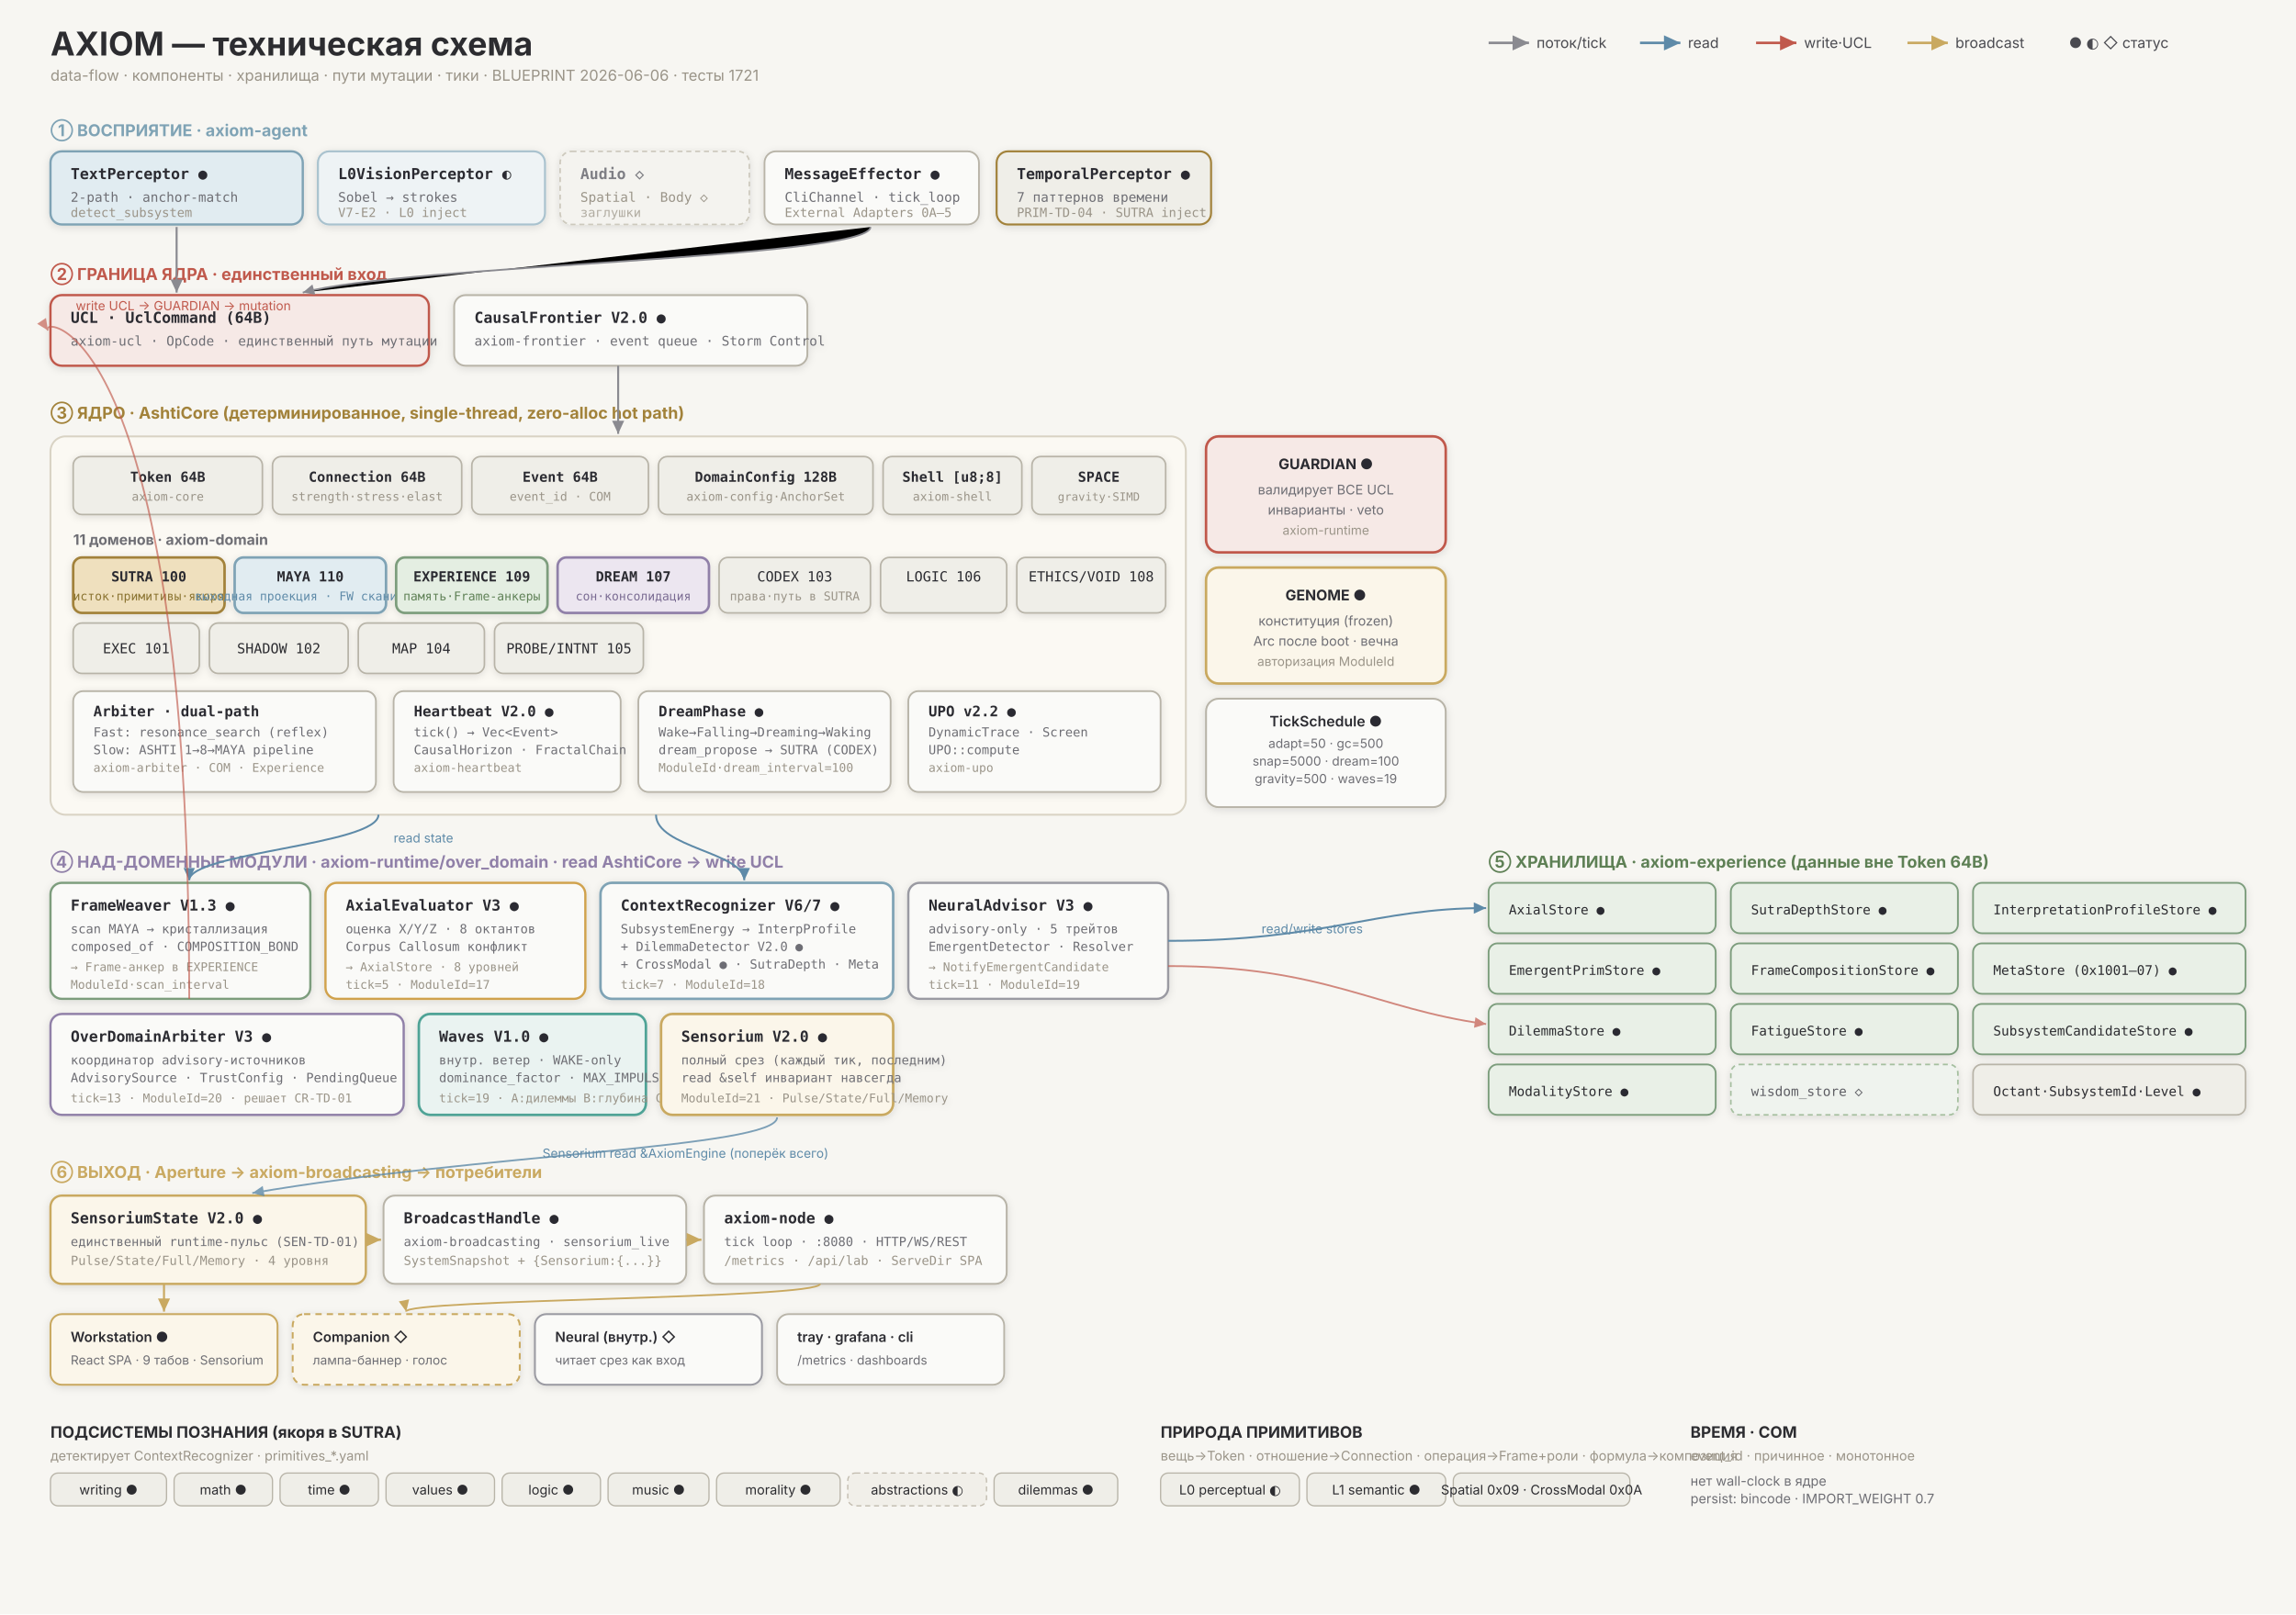
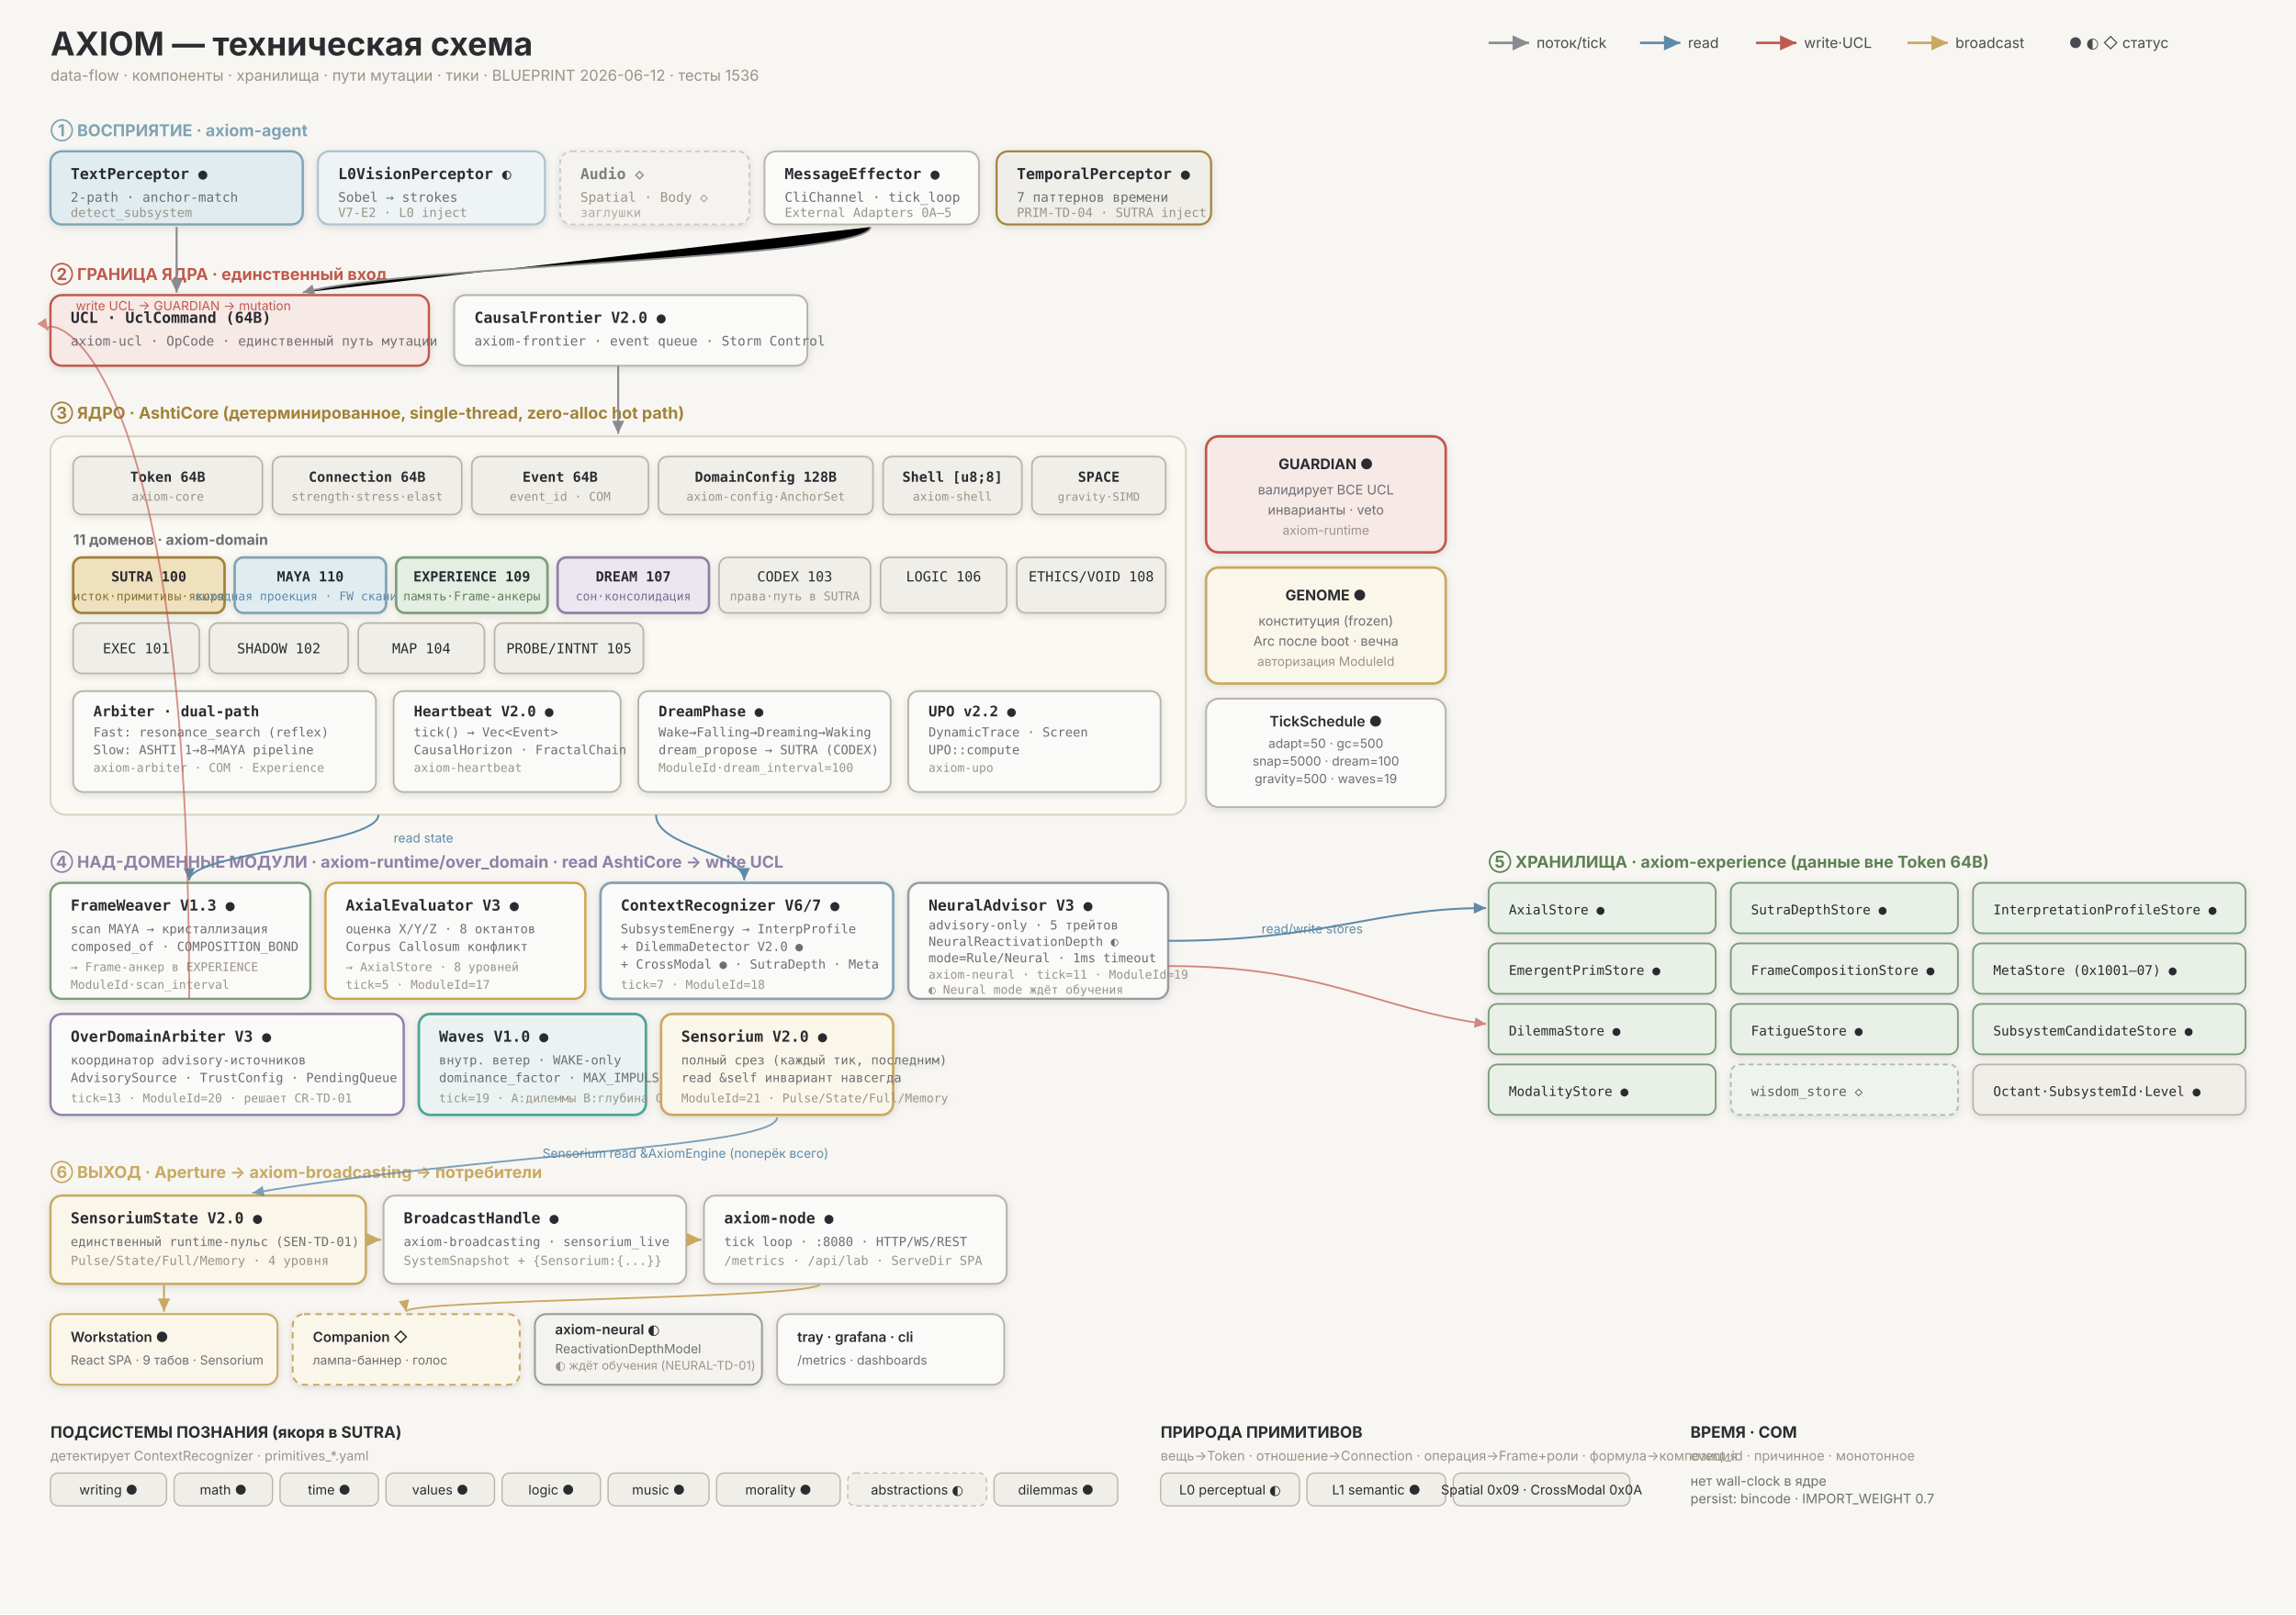
<svg xmlns="http://www.w3.org/2000/svg" viewBox="0 0 1820 1280" font-family="'SF Mono','JetBrains Mono','Consolas',monospace">
  <defs>
    <filter id="s" x="-20%" y="-20%" width="140%" height="140%">
      <feDropShadow dx="0" dy="1.5" stdDeviation="3" flood-color="#000" flood-opacity="0.12" />
    </filter>
    <marker id="g" markerWidth="9" markerHeight="9" refX="6.5" refY="3" orient="auto">
      <path d="M0,0 L6.5,3 L0,6 Z" fill="#8A8A90" />
    </marker>
    <marker id="b" markerWidth="9" markerHeight="9" refX="6.5" refY="3" orient="auto">
      <path d="M0,0 L6.5,3 L0,6 Z" fill="#5E8AA8" />
    </marker>
    <marker id="r" markerWidth="9" markerHeight="9" refX="6.5" refY="3" orient="auto">
      <path d="M0,0 L6.5,3 L0,6 Z" fill="#C0594C" />
    </marker>
    <marker id="y" markerWidth="9" markerHeight="9" refX="6.5" refY="3" orient="auto">
      <path d="M0,0 L6.5,3 L0,6 Z" fill="#C9A961" />
    </marker>
  </defs>
  <rect width="1820" height="1280" fill="#F7F6F2" />
  <text x="40" y="44" font-size="26" font-weight="700" fill="#2C2C30" font-family="-apple-system,system-ui,sans-serif">AXIOM — техническая схема</text>
-   <text x="40" y="64" font-size="12" fill="#9A9488" font-family="-apple-system,system-ui,sans-serif">data-flow · компоненты · хранилища · пути мутации · тики · BLUEPRINT 2026-06-06 · тесты 1721</text>
+   <text x="40" y="64" font-size="12" fill="#9A9488" font-family="-apple-system,system-ui,sans-serif">data-flow · компоненты · хранилища · пути мутации · тики · BLUEPRINT 2026-06-12 · тесты 1536</text>
  <g font-size="11.5" fill="#4A4A50" font-family="-apple-system,system-ui,sans-serif">
    <line x1="1180" y1="34" x2="1212" y2="34" stroke="#8A8A90" stroke-width="2" marker-end="url(#g)" />
    <text x="1218" y="38">поток/tick</text>
    <line x1="1300" y1="34" x2="1332" y2="34" stroke="#5E8AA8" stroke-width="2" marker-end="url(#b)" />
    <text x="1338" y="38">read</text>
    <line x1="1392" y1="34" x2="1424" y2="34" stroke="#C0594C" stroke-width="2" marker-end="url(#r)" />
    <text x="1430" y="38">write·UCL</text>
    <line x1="1512" y1="34" x2="1544" y2="34" stroke="#C9A961" stroke-width="2" marker-end="url(#y)" />
    <text x="1550" y="38">broadcast</text>
    <text x="1640" y="38">● ◐ ◇ статус</text>
  </g>
  <g font-family="-apple-system,system-ui,sans-serif">
    <text x="40" y="108" font-size="13" font-weight="700" fill="#7FA3B5">① ВОСПРИЯТИЕ · axiom-agent</text>
  </g>
  <g filter="url(#s)" font-size="12">
    <rect x="40" y="120" width="200" height="58" rx="9" fill="#E1ECF1" stroke="#7FA3B5" stroke-width="1.8" />
    <text x="56" y="142" fill="#2C2C30" font-weight="600">TextPerceptor ●</text>
    <text x="56" y="160" fill="#6E6E74" font-size="10.5">2-path · anchor-match</text>
    <text x="56" y="172" fill="#9A9488" font-size="10">detect_subsystem</text>
    <rect x="252" y="120" width="180" height="58" rx="9" fill="#EEF3F5" stroke="#A9C2CE" stroke-width="1.6" />
    <text x="268" y="142" fill="#2C2C30" font-weight="600">L0VisionPerceptor ◐</text>
    <text x="268" y="160" fill="#6E6E74" font-size="10.5">Sobel → strokes</text>
    <text x="268" y="172" fill="#9A9488" font-size="10">V7-E2 · L0 inject</text>
    <rect x="444" y="120" width="150" height="58" rx="9" fill="#F4F3EF" stroke="#CDC9BD" stroke-width="1.3" stroke-dasharray="4 3" />
    <text x="460" y="142" fill="#7E7E84" font-weight="600">Audio ◇</text>
    <text x="460" y="160" fill="#9A9488" font-size="10.5">Spatial · Body ◇</text>
    <text x="460" y="172" fill="#B0ABA0" font-size="10">заглушки</text>
    <rect x="606" y="120" width="170" height="58" rx="9" fill="#FAFAF8" stroke="#B8B4A8" stroke-width="1.4" />
    <text x="622" y="142" fill="#2C2C30" font-weight="600">MessageEffector ●</text>
    <text x="622" y="160" fill="#6E6E74" font-size="10.5">CliChannel · tick_loop</text>
    <text x="622" y="172" fill="#9A9488" font-size="10">External Adapters 0A–5</text>
    <rect x="790" y="120" width="170" height="58" rx="9" fill="#EFEEE8" stroke="#A2823A" stroke-width="1.6" />
    <text x="806" y="142" fill="#2C2C30" font-weight="600">TemporalPerceptor ●</text>
    <text x="806" y="160" fill="#6E6E74" font-size="10.5">7 паттернов времени</text>
    <text x="806" y="172" fill="#9A9488" font-size="10">PRIM-TD-04 · SUTRA inject</text>
  </g>
  <g font-family="-apple-system,system-ui,sans-serif">
    <text x="40" y="222" font-size="13" font-weight="700" fill="#C0594C">② ГРАНИЦА ЯДРА · единственный вход</text>
  </g>
  <g filter="url(#s)" font-size="12">
    <rect x="40" y="234" width="300" height="56" rx="9" fill="#F6E9E6" stroke="#C0594C" stroke-width="1.8" />
    <text x="56" y="256" fill="#2C2C30" font-weight="600">UCL · UclCommand (64B)</text>
    <text x="56" y="274" fill="#6E6E74" font-size="10.5">axiom-ucl · OpCode · единственный путь мутации</text>
    <rect x="360" y="234" width="280" height="56" rx="9" fill="#FAFAF8" stroke="#B8B4A8" stroke-width="1.5" />
    <text x="376" y="256" fill="#2C2C30" font-weight="600">CausalFrontier V2.0 ●</text>
    <text x="376" y="274" fill="#6E6E74" font-size="10.5">axiom-frontier · event queue · Storm Control</text>
  </g>
  <path d="M140,180 L140,232" stroke="#8A8A90" stroke-width="1.6" marker-end="url(#g)" />
  <path d="M690,180 C690,205 320,210 240,232" stroke="#8A8A90" stroke-width="1.4" marker-end="url(#g)" />
  <g font-family="-apple-system,system-ui,sans-serif">
    <text x="40" y="332" font-size="13" font-weight="700" fill="#A2823A">③ ЯДРО · AshtiCore (детерминированное, single-thread, zero-alloc hot path)</text>
  </g>
  <rect x="40" y="346" width="900" height="300" rx="12" fill="#FBF9F3" stroke="#D9D3C4" stroke-width="1.5" />
  <g filter="url(#s)" font-size="11">
    <rect x="58" y="362" width="150" height="46" rx="7" fill="#EFEEE8" stroke="#B8B4A8" stroke-width="1.3" />
    <text x="133" y="382" text-anchor="middle" fill="#2C2C30" font-weight="600">Token 64B</text>
    <text x="133" y="397" text-anchor="middle" fill="#9A9488" font-size="9.5">axiom-core</text>
    <rect x="216" y="362" width="150" height="46" rx="7" fill="#EFEEE8" stroke="#B8B4A8" stroke-width="1.3" />
    <text x="291" y="382" text-anchor="middle" fill="#2C2C30" font-weight="600">Connection 64B</text>
    <text x="291" y="397" text-anchor="middle" fill="#9A9488" font-size="9.5">strength·stress·elast</text>
    <rect x="374" y="362" width="140" height="46" rx="7" fill="#EFEEE8" stroke="#B8B4A8" stroke-width="1.3" />
    <text x="444" y="382" text-anchor="middle" fill="#2C2C30" font-weight="600">Event 64B</text>
    <text x="444" y="397" text-anchor="middle" fill="#9A9488" font-size="9.5">event_id · COM</text>
    <rect x="522" y="362" width="170" height="46" rx="7" fill="#EFEEE8" stroke="#B8B4A8" stroke-width="1.3" />
    <text x="607" y="382" text-anchor="middle" fill="#2C2C30" font-weight="600">DomainConfig 128B</text>
    <text x="607" y="397" text-anchor="middle" fill="#9A9488" font-size="9.5">axiom-config·AnchorSet</text>
    <rect x="700" y="362" width="110" height="46" rx="7" fill="#EFEEE8" stroke="#B8B4A8" stroke-width="1.3" />
    <text x="755" y="382" text-anchor="middle" fill="#2C2C30" font-weight="600">Shell [u8;8]</text>
    <text x="755" y="397" text-anchor="middle" fill="#9A9488" font-size="9.5">axiom-shell</text>
    <rect x="818" y="362" width="106" height="46" rx="7" fill="#EFEEE8" stroke="#B8B4A8" stroke-width="1.3" />
    <text x="871" y="382" text-anchor="middle" fill="#2C2C30" font-weight="600">SPACE</text>
    <text x="871" y="397" text-anchor="middle" fill="#9A9488" font-size="9">gravity·SIMD</text>
  </g>
  <g font-family="-apple-system,system-ui,sans-serif">
    <text x="58" y="432" font-size="11.5" font-weight="700" fill="#6E6E74">11 доменов · axiom-domain</text>
  </g>
  <g filter="url(#s)" font-size="11">
    <rect x="58" y="442" width="120" height="44" rx="7" fill="#EFE0BE" stroke="#A2823A" stroke-width="2" />
    <text x="118" y="461" text-anchor="middle" fill="#2C2C30" font-weight="700">SUTRA 100</text>
    <text x="118" y="476" text-anchor="middle" fill="#8A7330" font-size="9.5">исток·примитивы·якоря</text>
    <rect x="186" y="442" width="120" height="44" rx="7" fill="#E1ECF1" stroke="#7FA3B5" stroke-width="2" />
    <text x="246" y="461" text-anchor="middle" fill="#2C2C30" font-weight="700">MAYA 110</text>
    <text x="246" y="476" text-anchor="middle" fill="#5E8AA8" font-size="9.5">выходная проекция · FW сканирует</text>
    <rect x="314" y="442" width="120" height="44" rx="7" fill="#E4EEE2" stroke="#7D9D7D" stroke-width="2" />
    <text x="374" y="461" text-anchor="middle" fill="#2C2C30" font-weight="700">EXPERIENCE 109</text>
    <text x="374" y="476" text-anchor="middle" fill="#5E8055" font-size="9.5">память·Frame-анкеры</text>
    <rect x="442" y="442" width="120" height="44" rx="7" fill="#ECE6F0" stroke="#9080A8" stroke-width="2" />
    <text x="502" y="461" text-anchor="middle" fill="#2C2C30" font-weight="700">DREAM 107</text>
    <text x="502" y="476" text-anchor="middle" fill="#7A6B92" font-size="9.5">сон·консолидация</text>
    <rect x="570" y="442" width="120" height="44" rx="7" fill="#EFEEE8" stroke="#B8B4A8" stroke-width="1.3" />
    <text x="630" y="461" text-anchor="middle" fill="#2C2C30">CODEX 103</text>
    <text x="630" y="476" text-anchor="middle" fill="#9A9488" font-size="9.5">права·путь в SUTRA</text>
    <rect x="698" y="442" width="100" height="44" rx="7" fill="#EFEEE8" stroke="#B8B4A8" stroke-width="1.3" />
    <text x="748" y="461" text-anchor="middle" fill="#2C2C30">LOGIC 106</text>
    <rect x="806" y="442" width="118" height="44" rx="7" fill="#EFEEE8" stroke="#B8B4A8" stroke-width="1.3" />
    <text x="865" y="461" text-anchor="middle" fill="#2C2C30">ETHICS/VOID 108</text>
    <rect x="58" y="494" width="100" height="40" rx="7" fill="#EFEEE8" stroke="#B8B4A8" stroke-width="1.3" />
    <text x="108" y="518" text-anchor="middle" fill="#2C2C30">EXEC 101</text>
    <rect x="166" y="494" width="110" height="40" rx="7" fill="#EFEEE8" stroke="#B8B4A8" stroke-width="1.3" />
    <text x="221" y="518" text-anchor="middle" fill="#2C2C30">SHADOW 102</text>
    <rect x="284" y="494" width="100" height="40" rx="7" fill="#EFEEE8" stroke="#B8B4A8" stroke-width="1.3" />
    <text x="334" y="518" text-anchor="middle" fill="#2C2C30">MAP 104</text>
    <rect x="392" y="494" width="118" height="40" rx="7" fill="#EFEEE8" stroke="#B8B4A8" stroke-width="1.3" />
    <text x="451" y="518" text-anchor="middle" fill="#2C2C30">PROBE/INTNT 105</text>
  </g>
  <g filter="url(#s)" font-size="11">
    <rect x="58" y="548" width="240" height="80" rx="8" fill="#FAFAF8" stroke="#B8B4A8" stroke-width="1.4" />
    <text x="74" y="568" fill="#2C2C30" font-weight="600" font-size="11.5">Arbiter · dual-path</text>
    <text x="74" y="584" fill="#6E6E74" font-size="10">Fast: resonance_search (reflex)</text>
    <text x="74" y="598" fill="#6E6E74" font-size="10">Slow: ASHTI 1→8→MAYA pipeline</text>
    <text x="74" y="612" fill="#9A9488" font-size="9.5">axiom-arbiter · COM · Experience</text>
    <rect x="312" y="548" width="180" height="80" rx="8" fill="#FAFAF8" stroke="#B8B4A8" stroke-width="1.4" />
    <text x="328" y="568" fill="#2C2C30" font-weight="600" font-size="11.5">Heartbeat V2.0 ●</text>
    <text x="328" y="584" fill="#6E6E74" font-size="10">tick() → Vec&lt;Event&gt;</text>
    <text x="328" y="598" fill="#6E6E74" font-size="10">CausalHorizon · FractalChain</text>
    <text x="328" y="612" fill="#9A9488" font-size="9.5">axiom-heartbeat</text>
    <rect x="506" y="548" width="200" height="80" rx="8" fill="#FAFAF8" stroke="#B8B4A8" stroke-width="1.4" />
    <text x="522" y="568" fill="#2C2C30" font-weight="600" font-size="11.5">DreamPhase ●</text>
    <text x="522" y="584" fill="#6E6E74" font-size="10">Wake→Falling→Dreaming→Waking</text>
    <text x="522" y="598" fill="#6E6E74" font-size="10">dream_propose → SUTRA (CODEX)</text>
    <text x="522" y="612" fill="#9A9488" font-size="9.5">ModuleId·dream_interval=100</text>
    <rect x="720" y="548" width="200" height="80" rx="8" fill="#FAFAF8" stroke="#B8B4A8" stroke-width="1.4" />
    <text x="736" y="568" fill="#2C2C30" font-weight="600" font-size="11.5">UPO v2.2 ●</text>
    <text x="736" y="584" fill="#6E6E74" font-size="10">DynamicTrace · Screen</text>
    <text x="736" y="598" fill="#6E6E74" font-size="10">UPO::compute</text>
    <text x="736" y="612" fill="#9A9488" font-size="9.5">axiom-upo</text>
  </g>
  <path d="M490,290 L490,344" stroke="#8A8A90" stroke-width="1.6" marker-end="url(#g)" />
  <g filter="url(#s)" font-size="11.5" font-family="-apple-system,system-ui,sans-serif">
    <rect x="956" y="346" width="190" height="92" rx="10" fill="#F6E9E6" stroke="#C0594C" stroke-width="2" />
    <text x="1051" y="372" text-anchor="middle" fill="#2C2C30" font-weight="700">GUARDIAN ●</text>
    <text x="1051" y="392" text-anchor="middle" fill="#6E6E74" font-size="10.5">валидирует ВСЕ UCL</text>
    <text x="1051" y="408" text-anchor="middle" fill="#6E6E74" font-size="10.5">инварианты · veto</text>
    <text x="1051" y="424" text-anchor="middle" fill="#9A9488" font-size="10">axiom-runtime</text>
    <rect x="956" y="450" width="190" height="92" rx="10" fill="#FBF6EA" stroke="#C9A961" stroke-width="2" />
    <text x="1051" y="476" text-anchor="middle" fill="#2C2C30" font-weight="700">GENOME ●</text>
    <text x="1051" y="496" text-anchor="middle" fill="#6E6E74" font-size="10.5">конституция (frozen)</text>
    <text x="1051" y="512" text-anchor="middle" fill="#6E6E74" font-size="10.5">Arc после boot · вечна</text>
    <text x="1051" y="528" text-anchor="middle" fill="#9A9488" font-size="10">авторизация ModuleId</text>
    <rect x="956" y="554" width="190" height="86" rx="10" fill="#FAFAF8" stroke="#B8B4A8" stroke-width="1.5" />
    <text x="1051" y="576" text-anchor="middle" fill="#2C2C30" font-weight="600">TickSchedule ●</text>
    <text x="1051" y="593" text-anchor="middle" fill="#6E6E74" font-size="10">adapt=50 · gc=500</text>
    <text x="1051" y="607" text-anchor="middle" fill="#6E6E74" font-size="10">snap=5000 · dream=100</text>
    <text x="1051" y="621" text-anchor="middle" fill="#6E6E74" font-size="10">gravity=500 · waves=19</text>
  </g>
  <g font-family="-apple-system,system-ui,sans-serif">
    <text x="40" y="688" font-size="13" font-weight="700" fill="#9080A8">④ НАД-ДОМЕННЫЕ МОДУЛИ · axiom-runtime/over_domain · read AshtiCore → write UCL</text>
  </g>
  <g filter="url(#s)" font-size="11">
    <rect x="40" y="700" width="206" height="92" rx="9" fill="#FAFAF8" stroke="#7D9D7D" stroke-width="1.8" />
    <text x="56" y="722" fill="#2C2C30" font-weight="600" font-size="12">FrameWeaver V1.3 ●</text>
    <text x="56" y="740" fill="#6E6E74" font-size="10">scan MAYA → кристаллизация</text>
    <text x="56" y="754" fill="#6E6E74" font-size="10">composed_of · COMPOSITION_BOND</text>
    <text x="56" y="770" fill="#9A9488" font-size="9.5">→ Frame-анкер в EXPERIENCE</text>
    <text x="56" y="784" fill="#9A9488" font-size="9.5">ModuleId·scan_interval</text>
    <rect x="258" y="700" width="206" height="92" rx="9" fill="#FAFAF8" stroke="#D0A24E" stroke-width="1.8" />
    <text x="274" y="722" fill="#2C2C30" font-weight="600" font-size="12">AxialEvaluator V3 ●</text>
    <text x="274" y="740" fill="#6E6E74" font-size="10">оценка X/Y/Z · 8 октантов</text>
    <text x="274" y="754" fill="#6E6E74" font-size="10">Corpus Callosum конфликт</text>
    <text x="274" y="770" fill="#9A9488" font-size="9.5">→ AxialStore · 8 уровней</text>
    <text x="274" y="784" fill="#9A9488" font-size="9.5">tick=5 · ModuleId=17</text>
    <rect x="476" y="700" width="232" height="92" rx="9" fill="#FAFAF8" stroke="#7FA3B5" stroke-width="2" />
    <text x="492" y="722" fill="#2C2C30" font-weight="600" font-size="12">ContextRecognizer V6/7 ●</text>
    <text x="492" y="740" fill="#6E6E74" font-size="10">SubsystemEnergy → InterpProfile</text>
    <text x="492" y="754" fill="#6E6E74" font-size="10">+ DilemmaDetector V2.0 ●</text>
    <text x="492" y="768" fill="#6E6E74" font-size="10">+ CrossModal ● · SutraDepth · Meta</text>
    <text x="492" y="784" fill="#9A9488" font-size="9.5">tick=7 · ModuleId=18</text>
    <rect x="720" y="700" width="206" height="92" rx="9" fill="#FAFAF8" stroke="#9A9AA2" stroke-width="1.8" />
    <text x="736" y="722" fill="#2C2C30" font-weight="600" font-size="12">NeuralAdvisor V3 ●</text>
-     <text x="736" y="740" fill="#6E6E74" font-size="10">advisory-only · 5 трейтов</text>
-     <text x="736" y="754" fill="#6E6E74" font-size="10">EmergentDetector · Resolver</text>
-     <text x="736" y="770" fill="#9A9488" font-size="9.5">→ NotifyEmergentCandidate</text>
-     <text x="736" y="784" fill="#9A9488" font-size="9.5">tick=11 · ModuleId=19</text>
+     <text x="736" y="737" fill="#6E6E74" font-size="10">advisory-only · 5 трейтов</text>
+     <text x="736" y="750" fill="#6E6E74" font-size="10">NeuralReactivationDepth ◐</text>
+     <text x="736" y="763" fill="#6E6E74" font-size="10">mode=Rule/Neural · 1ms timeout</text>
+     <text x="736" y="776" fill="#9A9488" font-size="9.5">axiom-neural · tick=11 · ModuleId=19</text>
+     <text x="736" y="788" fill="#9A9488" font-size="9.5">◐ Neural mode ждёт обучения</text>
    <rect x="40" y="804" width="280" height="80" rx="9" fill="#FAFAF8" stroke="#9080A8" stroke-width="1.8" />
    <text x="56" y="826" fill="#2C2C30" font-weight="600" font-size="12">OverDomainArbiter V3 ●</text>
    <text x="56" y="844" fill="#6E6E74" font-size="10">координатор advisory-источников</text>
    <text x="56" y="858" fill="#6E6E74" font-size="10">AdvisorySource · TrustConfig · PendingQueue</text>
    <text x="56" y="874" fill="#9A9488" font-size="9.5">tick=13 · ModuleId=20 · решает CR-TD-01</text>
    <rect x="332" y="804" width="180" height="80" rx="9" fill="#EAF3F1" stroke="#4FA396" stroke-width="2" />
    <text x="348" y="826" fill="#2C2C30" font-weight="600" font-size="12">Waves V1.0 ●</text>
    <text x="348" y="844" fill="#6E6E74" font-size="10">внутр. ветер · WAKE-only</text>
    <text x="348" y="858" fill="#6E6E74" font-size="10">dominance_factor · MAX_IMPULSES=4</text>
    <text x="348" y="874" fill="#9A9488" font-size="9.5">tick=19 · A:дилеммы B:глубина C:связь</text>
    <rect x="524" y="804" width="184" height="80" rx="9" fill="#FBF6EA" stroke="#C9A961" stroke-width="2" />
    <text x="540" y="826" fill="#2C2C30" font-weight="600" font-size="12">Sensorium V2.0 ●</text>
    <text x="540" y="844" fill="#6E6E74" font-size="10">полный срез (каждый тик, последним)</text>
    <text x="540" y="858" fill="#6E6E74" font-size="10">read &amp;self инвариант навсегда</text>
    <text x="540" y="874" fill="#9A9488" font-size="9.5">ModuleId=21 · Pulse/State/Full/Memory</text>
  </g>
  <path d="M300,646 C300,670 150,676 150,698" stroke="#5E8AA8" stroke-width="1.5" marker-end="url(#b)" fill="none" />
  <path d="M520,646 C520,672 590,676 590,698" stroke="#5E8AA8" stroke-width="1.5" marker-end="url(#b)" fill="none" />
  <text x="312" y="668" font-size="10" fill="#5E8AA8" font-family="-apple-system,system-ui,sans-serif">read state</text>
  <path d="M150,792 C150,250 30,250 38,262" stroke="#C0594C" stroke-width="1.4" marker-end="url(#r)" fill="none" opacity="0.65" />
  <text x="60" y="246" font-size="10" fill="#C0594C" font-family="-apple-system,system-ui,sans-serif">write UCL → GUARDIAN → mutation</text>
  <g font-family="-apple-system,system-ui,sans-serif">
    <text x="1180" y="688" font-size="13" font-weight="700" fill="#5E8055">⑤ ХРАНИЛИЩА · axiom-experience (данные вне Token 64B)</text>
  </g>
  <g filter="url(#s)" font-size="10.5">
    <rect x="1180" y="700" width="180" height="40" rx="7" fill="#E9F0E7" stroke="#7D9D7D" stroke-width="1.4" />
    <text x="1196" y="725" fill="#2C2C30">AxialStore ●</text>
    <rect x="1372" y="700" width="180" height="40" rx="7" fill="#E9F0E7" stroke="#7D9D7D" stroke-width="1.4" />
    <text x="1388" y="725" fill="#2C2C30">SutraDepthStore ●</text>
    <rect x="1564" y="700" width="216" height="40" rx="7" fill="#E9F0E7" stroke="#7D9D7D" stroke-width="1.4" />
    <text x="1580" y="725" fill="#2C2C30">InterpretationProfileStore ●</text>
    <rect x="1180" y="748" width="180" height="40" rx="7" fill="#E9F0E7" stroke="#7D9D7D" stroke-width="1.4" />
    <text x="1196" y="773" fill="#2C2C30">EmergentPrimStore ●</text>
    <rect x="1372" y="748" width="180" height="40" rx="7" fill="#E9F0E7" stroke="#7D9D7D" stroke-width="1.4" />
    <text x="1388" y="773" fill="#2C2C30">FrameCompositionStore ●</text>
    <rect x="1564" y="748" width="216" height="40" rx="7" fill="#E9F0E7" stroke="#7D9D7D" stroke-width="1.4" />
    <text x="1580" y="773" fill="#2C2C30">MetaStore (0x1001–07) ●</text>
    <rect x="1180" y="796" width="180" height="40" rx="7" fill="#E9F0E7" stroke="#7D9D7D" stroke-width="1.4" />
    <text x="1196" y="821" fill="#2C2C30">DilemmaStore ●</text>
    <rect x="1372" y="796" width="180" height="40" rx="7" fill="#E9F0E7" stroke="#7D9D7D" stroke-width="1.4" />
    <text x="1388" y="821" fill="#2C2C30">FatigueStore ●</text>
    <rect x="1564" y="796" width="216" height="40" rx="7" fill="#E9F0E7" stroke="#7D9D7D" stroke-width="1.4" />
    <text x="1580" y="821" fill="#2C2C30">SubsystemCandidateStore ●</text>
    <rect x="1180" y="844" width="180" height="40" rx="7" fill="#E9F0E7" stroke="#7D9D7D" stroke-width="1.4" />
    <text x="1196" y="869" fill="#2C2C30">ModalityStore ●</text>
    <rect x="1372" y="844" width="180" height="40" rx="7" fill="#EFF3EE" stroke="#A6BFA0" stroke-width="1.3" stroke-dasharray="4 3" />
    <text x="1388" y="869" fill="#5E5E64">wisdom_store ◇</text>
    <rect x="1564" y="844" width="216" height="40" rx="7" fill="#EFEEE8" stroke="#B8B4A8" stroke-width="1.3" />
    <text x="1580" y="869" fill="#2C2C30">Octant·SubsystemId·Level ●</text>
  </g>
  <path d="M926,746 C1050,746 1090,720 1178,720" stroke="#5E8AA8" stroke-width="1.5" marker-end="url(#b)" fill="none" />
  <path d="M926,766 C1050,766 1090,800 1178,812" stroke="#C0594C" stroke-width="1.4" marker-end="url(#r)" fill="none" opacity="0.7" />
  <text x="1000" y="740" font-size="10" fill="#5E8AA8" font-family="-apple-system,system-ui,sans-serif">read/write stores</text>
  <g font-family="-apple-system,system-ui,sans-serif">
    <text x="40" y="934" font-size="13" font-weight="700" fill="#C9A961">⑥ ВЫХОД · Aperture → axiom-broadcasting → потребители</text>
  </g>
  <g filter="url(#s)" font-size="11">
    <rect x="40" y="948" width="250" height="70" rx="9" fill="#FBF6EA" stroke="#C9A961" stroke-width="1.8" />
    <text x="56" y="970" fill="#2C2C30" font-weight="600" font-size="12">SensoriumState V2.0 ●</text>
    <text x="56" y="988" fill="#6E6E74" font-size="10">единственный runtime-пульс (SEN-TD-01)</text>
    <text x="56" y="1003" fill="#9A9488" font-size="10">Pulse/State/Full/Memory · 4 уровня</text>
    <rect x="304" y="948" width="240" height="70" rx="9" fill="#FAFAF8" stroke="#B8B4A8" stroke-width="1.5" />
    <text x="320" y="970" fill="#2C2C30" font-weight="600" font-size="12">BroadcastHandle ●</text>
    <text x="320" y="988" fill="#6E6E74" font-size="10">axiom-broadcasting · sensorium_live</text>
    <text x="320" y="1003" fill="#9A9488" font-size="10">SystemSnapshot + {Sensorium:{...}}</text>
    <rect x="558" y="948" width="240" height="70" rx="9" fill="#FAFAF8" stroke="#B8B4A8" stroke-width="1.5" />
    <text x="574" y="970" fill="#2C2C30" font-weight="600" font-size="12">axiom-node ●</text>
    <text x="574" y="988" fill="#6E6E74" font-size="10">tick loop · :8080 · HTTP/WS/REST</text>
    <text x="574" y="1003" fill="#9A9488" font-size="10">/metrics · /api/lab · ServeDir SPA</text>
  </g>
  <path d="M290,983 L302,983" stroke="#C9A961" stroke-width="1.8" marker-end="url(#y)" />
  <path d="M544,983 L556,983" stroke="#C9A961" stroke-width="1.8" marker-end="url(#y)" />
  <path d="M616,886 C616,910 380,915 200,946" stroke="#5E8AA8" stroke-width="1.4" marker-end="url(#b)" fill="none" opacity="0.8" />
  <text x="430" y="918" font-size="10" fill="#5E8AA8" font-family="-apple-system,system-ui,sans-serif">Sensorium read &amp;AxiomEngine (поперёк всего)</text>
  <g filter="url(#s)" font-size="11" font-family="-apple-system,system-ui,sans-serif">
    <rect x="40" y="1042" width="180" height="56" rx="9" fill="#FBF6EA" stroke="#C9A961" stroke-width="1.5" />
    <text x="56" y="1064" fill="#2C2C30" font-weight="600">Workstation ●</text>
    <text x="56" y="1082" fill="#6E6E74" font-size="10">React SPA · 9 табов · Sensorium</text>
    <rect x="232" y="1042" width="180" height="56" rx="9" fill="#FBF6EA" stroke="#C9A961" stroke-width="1.5" stroke-dasharray="5 4" />
    <text x="248" y="1064" fill="#2C2C30" font-weight="600">Companion ◇</text>
    <text x="248" y="1082" fill="#6E6E74" font-size="10">лампа-баннер · голос</text>
-     <rect x="424" y="1042" width="180" height="56" rx="9" fill="#FAFAF8" stroke="#9A9AA2" stroke-width="1.5" />
-     <text x="440" y="1064" fill="#2C2C30" font-weight="600">Neural (внутр.) ◇</text>
-     <text x="440" y="1082" fill="#6E6E74" font-size="10">читает срез как вход</text>
+     <rect x="424" y="1042" width="180" height="56" rx="9" fill="#F4F3EF" stroke="#9A9AA2" stroke-width="1.5" />
+     <text x="440" y="1058" fill="#2C2C30" font-weight="600">axiom-neural ◐</text>
+     <text x="440" y="1073" fill="#6E6E74" font-size="10">ReactivationDepthModel</text>
+     <text x="440" y="1086" fill="#9A9488" font-size="9.5">◐ ждёт обучения (NEURAL-TD-01)</text>
    <rect x="616" y="1042" width="180" height="56" rx="9" fill="#FAFAF8" stroke="#B8B4A8" stroke-width="1.4" />
    <text x="632" y="1064" fill="#2C2C30" font-weight="600">tray · grafana · cli</text>
    <text x="632" y="1082" fill="#6E6E74" font-size="10">/metrics · dashboards</text>
  </g>
  <path d="M130,1018 L130,1040" stroke="#C9A961" stroke-width="1.6" marker-end="url(#y)" />
  <path d="M650,1018 C650,1030 320,1030 322,1040" stroke="#C9A961" stroke-width="1.4" marker-end="url(#y)" fill="none" />
  <g font-family="-apple-system,system-ui,sans-serif">
    <text x="40" y="1140" font-size="12.5" font-weight="700" fill="#2C2C30">ПОДСИСТЕМЫ ПОЗНАНИЯ (якоря в SUTRA)</text>
    <text x="40" y="1158" font-size="10.5" fill="#9A9488">детектирует ContextRecognizer · primitives_*.yaml</text>
  </g>
  <g font-size="10.5" font-family="-apple-system,system-ui,sans-serif" fill="#2C2C30">
    <rect x="40" y="1168" width="92" height="26" rx="6" fill="#EFEEE8" stroke="#B8B4A8" />
    <text x="86" y="1185" text-anchor="middle">writing ●</text>
    <rect x="138" y="1168" width="78" height="26" rx="6" fill="#EFEEE8" stroke="#B8B4A8" />
    <text x="177" y="1185" text-anchor="middle">math ●</text>
    <rect x="222" y="1168" width="78" height="26" rx="6" fill="#EFEEE8" stroke="#B8B4A8" />
    <text x="261" y="1185" text-anchor="middle">time ●</text>
    <rect x="306" y="1168" width="86" height="26" rx="6" fill="#EFEEE8" stroke="#B8B4A8" />
    <text x="349" y="1185" text-anchor="middle">values ●</text>
    <rect x="398" y="1168" width="78" height="26" rx="6" fill="#EFEEE8" stroke="#B8B4A8" />
    <text x="437" y="1185" text-anchor="middle">logic ●</text>
    <rect x="482" y="1168" width="80" height="26" rx="6" fill="#EFEEE8" stroke="#B8B4A8" />
    <text x="522" y="1185" text-anchor="middle">music ●</text>
    <rect x="568" y="1168" width="98" height="26" rx="6" fill="#EFEEE8" stroke="#B8B4A8" />
    <text x="617" y="1185" text-anchor="middle">morality ●</text>
    <rect x="672" y="1168" width="110" height="26" rx="6" fill="#F1EFE9" stroke="#C2BCAF" stroke-dasharray="4 3" />
    <text x="727" y="1185" text-anchor="middle">abstractions ◐</text>
    <rect x="788" y="1168" width="98" height="26" rx="6" fill="#EFEEE8" stroke="#B8B4A8" />
    <text x="837" y="1185" text-anchor="middle">dilemmas ●</text>
  </g>
  <g font-family="-apple-system,system-ui,sans-serif">
    <text x="920" y="1140" font-size="12.5" font-weight="700" fill="#2C2C30">ПРИРОДА ПРИМИТИВОВ</text>
    <text x="920" y="1158" font-size="10.5" fill="#9A9488">вещь→Token · отношение→Connection · операция→Frame+роли · формула→композиция</text>
  </g>
  <g font-size="10.5" font-family="-apple-system,system-ui,sans-serif" fill="#2C2C30">
    <rect x="920" y="1168" width="110" height="26" rx="6" fill="#EFEEE8" stroke="#B8B4A8" />
    <text x="975" y="1185" text-anchor="middle">L0 perceptual ◐</text>
    <rect x="1036" y="1168" width="110" height="26" rx="6" fill="#EFEEE8" stroke="#B8B4A8" />
    <text x="1091" y="1185" text-anchor="middle">L1 semantic ●</text>
    <rect x="1152" y="1168" width="140" height="26" rx="6" fill="#EFEEE8" stroke="#B8B4A8" />
    <text x="1222" y="1185" text-anchor="middle">Spatial 0x09 · CrossModal 0x0A</text>
  </g>
  <g font-family="-apple-system,system-ui,sans-serif">
    <text x="1340" y="1140" font-size="12.5" font-weight="700" fill="#2C2C30">ВРЕМЯ · COM</text>
    <text x="1340" y="1158" font-size="10.5" fill="#9A9488">event_id · причинное · монотонное</text>
    <text x="1340" y="1178" font-size="10.5" fill="#6E6E74">нет wall-clock в ядре</text>
    <text x="1340" y="1192" font-size="10.5" fill="#6E6E74">persist: bincode · IMPORT_WEIGHT 0.7</text>
  </g>
</svg>
